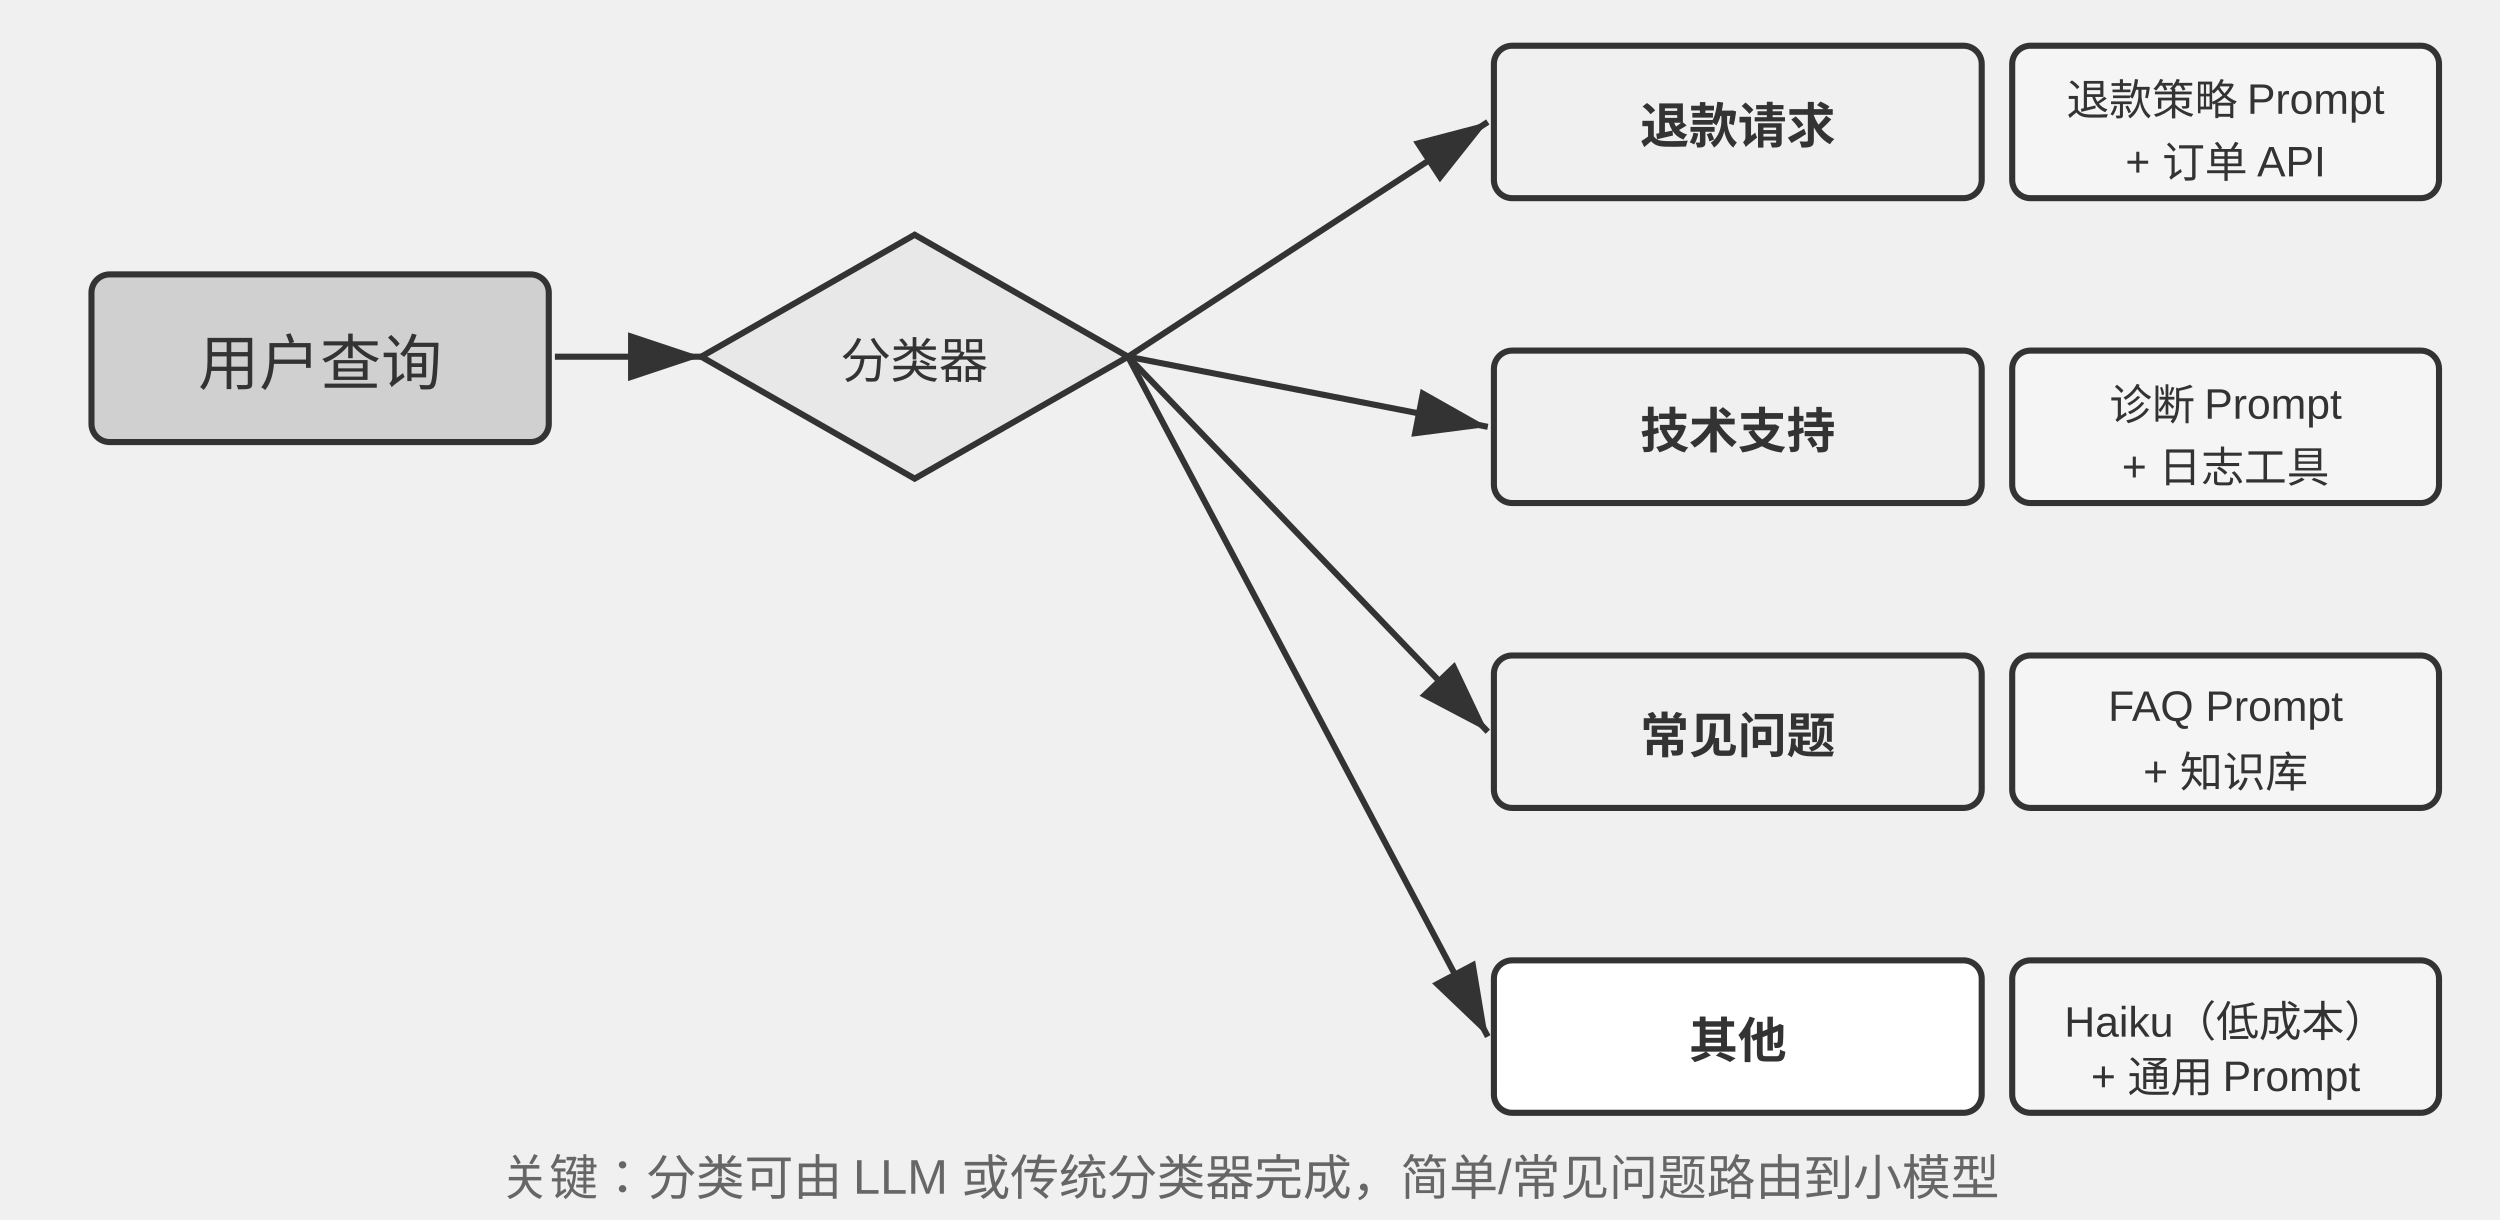
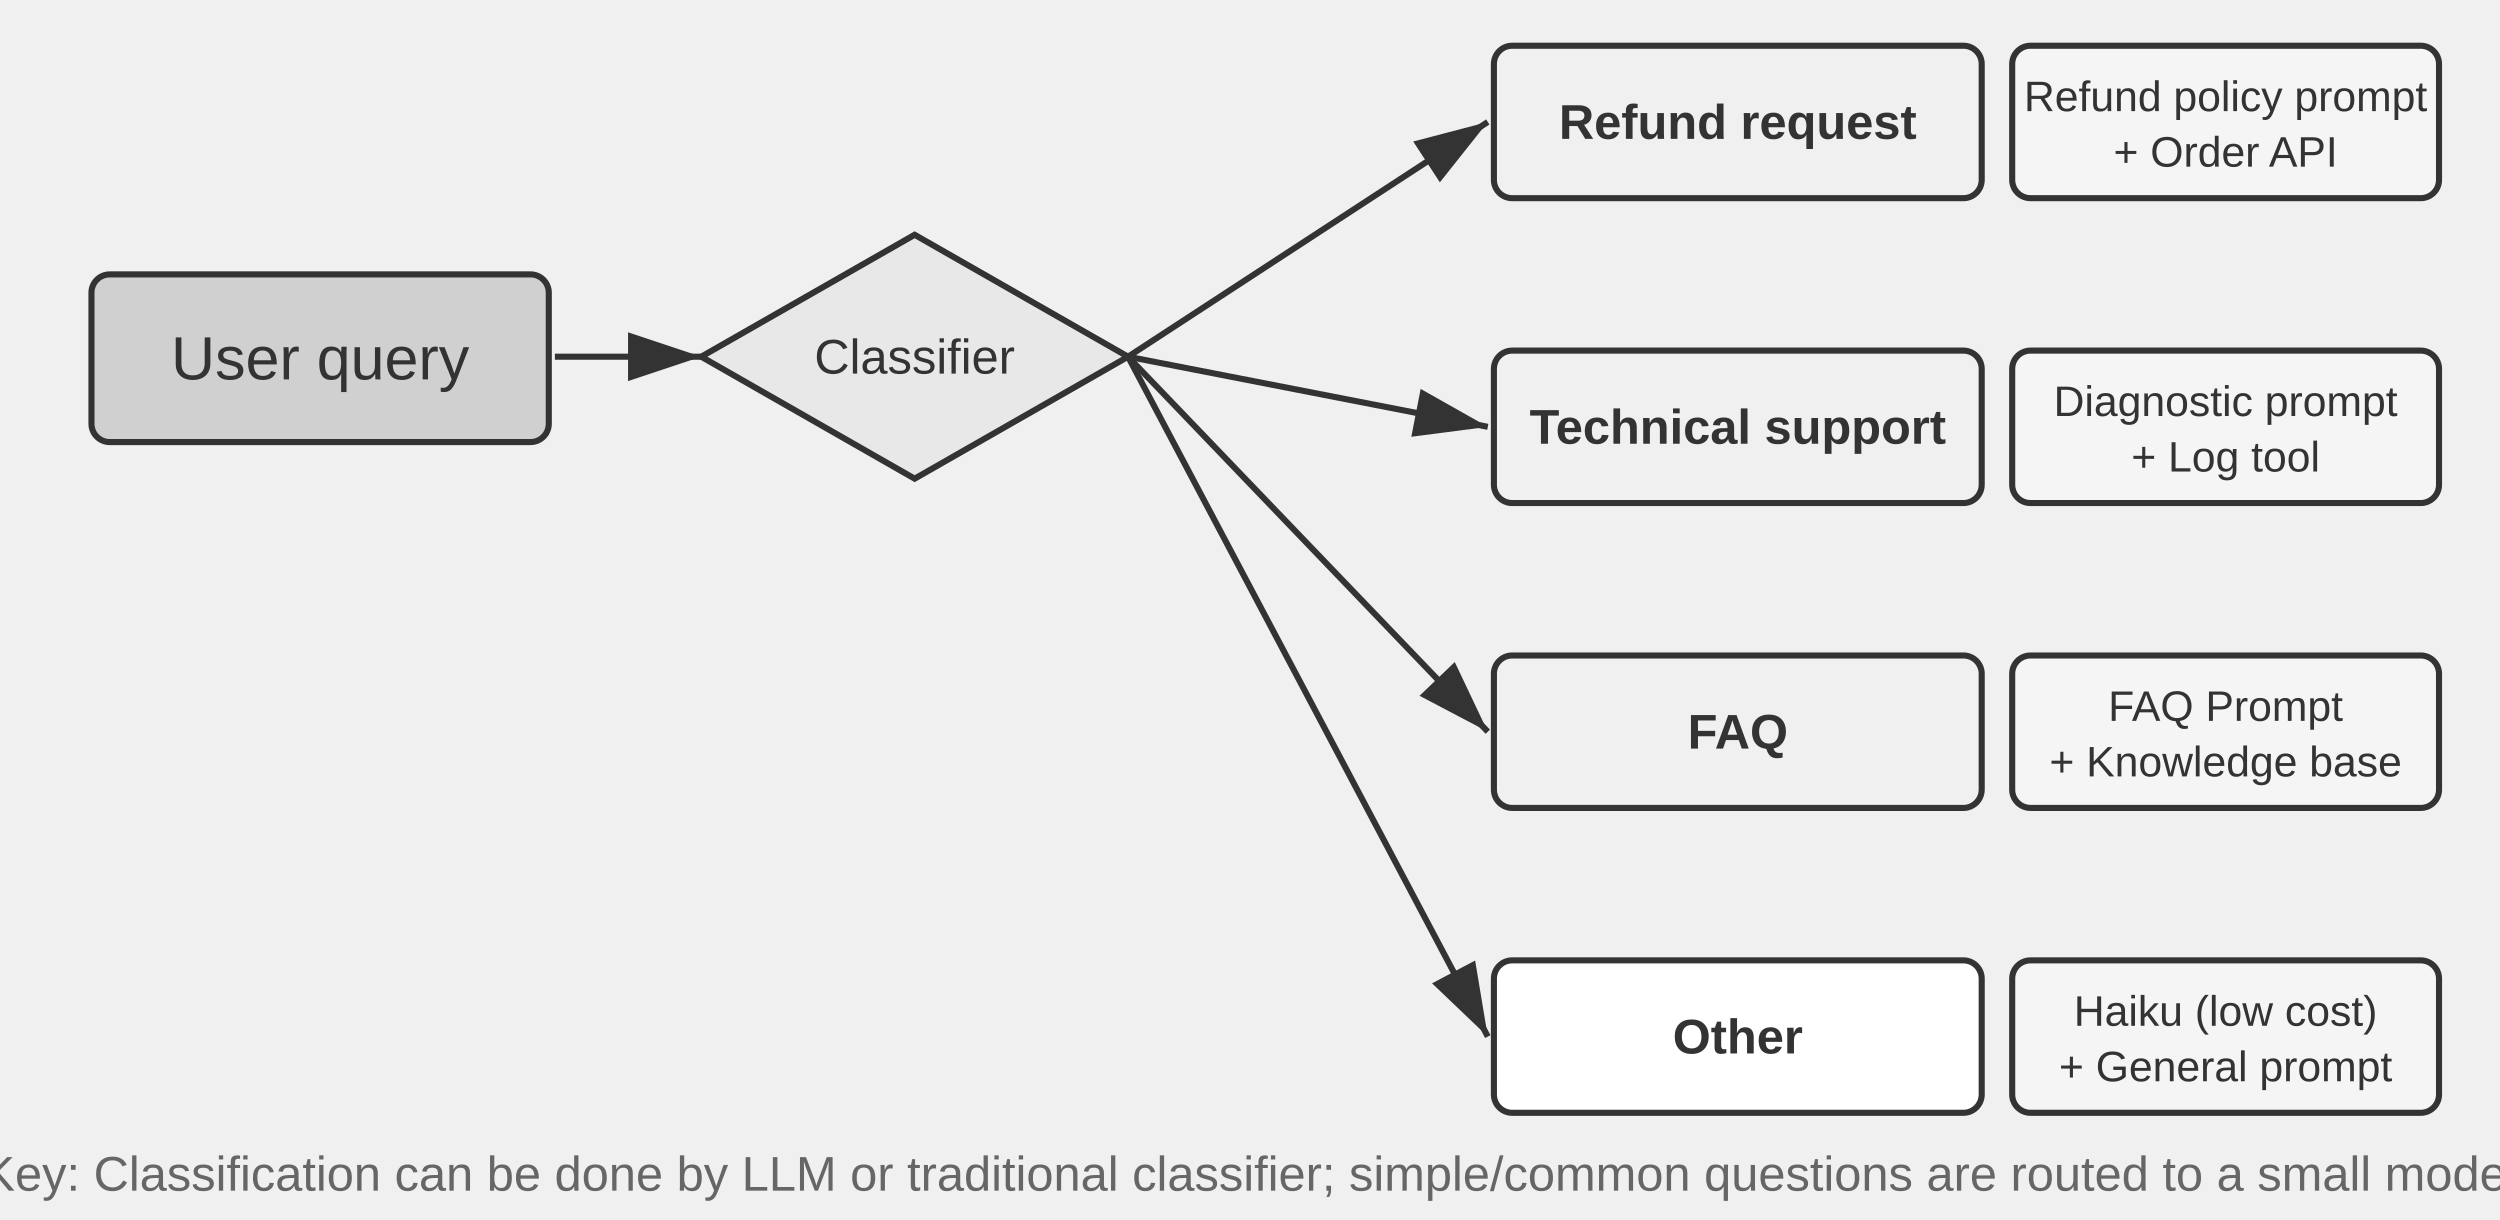
<svg xmlns="http://www.w3.org/2000/svg" viewBox="0 40 820 400" width="820" height="400" style="background:#ffffff">
  <defs>
    <marker id="ah" markerWidth="12" markerHeight="8" refX="12" refY="4" orient="auto">
      <polygon points="0 0, 12 4, 0 8" fill="#333333" />
    </marker>
    <marker id="ah-light" markerWidth="12" markerHeight="8" refX="12" refY="4" orient="auto">
      <polygon points="0 0, 12 4, 0 8" fill="#999999" />
    </marker>
  </defs>
  <rect x="30" y="130" width="150" height="55" rx="6" fill="#d0d0d0" stroke="#333333" stroke-width="2" />
-   <text x="105.0" y="157.5" font-family="Arial, 'Helvetica Neue', Helvetica, 'PingFang SC', 'Microsoft YaHei', sans-serif" font-size="20" fill="#333333" text-anchor="middle" dominant-baseline="central" font-weight="normal">用户查询</text>
+   <text x="105.0" y="157.5" font-family="Arial, 'Helvetica Neue', Helvetica, 'PingFang SC', 'Microsoft YaHei', sans-serif" font-size="20" fill="#333333" text-anchor="middle" dominant-baseline="central" font-weight="normal">User query</text>
  <polygon points="300,117.0 370.0,157 300,197.0 230.0,157" fill="#e8e8e8" stroke="#333333" stroke-width="2" />
-   <text x="300" y="157" font-family="Arial, 'Helvetica Neue', Helvetica, 'PingFang SC', 'Microsoft YaHei', sans-serif" font-size="16" fill="#333333" text-anchor="middle" dominant-baseline="central">分类器</text>
+   <text x="300" y="157" font-family="Arial, 'Helvetica Neue', Helvetica, 'PingFang SC', 'Microsoft YaHei', sans-serif" font-size="16" fill="#333333" text-anchor="middle" dominant-baseline="central">Classifier</text>
  <line x1="182" y1="157" x2="230" y2="157" stroke="#333333" stroke-width="2" marker-end="url(#ah)" />
  <rect x="490" y="55" width="160" height="50" rx="6" fill="#f0f0f0" stroke="#333333" stroke-width="2" />
-   <text x="570.0" y="80.0" font-family="Arial, 'Helvetica Neue', Helvetica, 'PingFang SC', 'Microsoft YaHei', sans-serif" font-size="16" fill="#333333" text-anchor="middle" dominant-baseline="central" font-weight="bold">退款请求</text>
+   <text x="570.0" y="80.0" font-family="Arial, 'Helvetica Neue', Helvetica, 'PingFang SC', 'Microsoft YaHei', sans-serif" font-size="16" fill="#333333" text-anchor="middle" dominant-baseline="central" font-weight="bold">Refund request</text>
  <rect x="660" y="55" width="140" height="50" rx="6" fill="#f5f5f5" stroke="#333333" stroke-width="2" />
-   <text x="730.0" y="71.6" font-family="Arial, 'Helvetica Neue', Helvetica, 'PingFang SC', 'Microsoft YaHei', sans-serif" font-size="14" fill="#333333" text-anchor="middle" dominant-baseline="central" font-weight="normal">退款策略 Prompt</text>
-   <text x="730.0" y="89.8" font-family="Arial, 'Helvetica Neue', Helvetica, 'PingFang SC', 'Microsoft YaHei', sans-serif" font-size="14" fill="#333333" text-anchor="middle" dominant-baseline="central" font-weight="normal">+ 订单 API</text>
+   <text x="730.0" y="71.6" font-family="Arial, 'Helvetica Neue', Helvetica, 'PingFang SC', 'Microsoft YaHei', sans-serif" font-size="14" fill="#333333" text-anchor="middle" dominant-baseline="central" font-weight="normal">Refund policy prompt</text>
+   <text x="730.0" y="89.8" font-family="Arial, 'Helvetica Neue', Helvetica, 'PingFang SC', 'Microsoft YaHei', sans-serif" font-size="14" fill="#333333" text-anchor="middle" dominant-baseline="central" font-weight="normal">+ Order API</text>
  <line x1="370" y1="157" x2="488" y2="80" stroke="#333333" stroke-width="2" marker-end="url(#ah)" />
  <rect x="490" y="155" width="160" height="50" rx="6" fill="#f0f0f0" stroke="#333333" stroke-width="2" />
-   <text x="570.0" y="180.0" font-family="Arial, 'Helvetica Neue', Helvetica, 'PingFang SC', 'Microsoft YaHei', sans-serif" font-size="16" fill="#333333" text-anchor="middle" dominant-baseline="central" font-weight="bold">技术支持</text>
+   <text x="570.0" y="180.0" font-family="Arial, 'Helvetica Neue', Helvetica, 'PingFang SC', 'Microsoft YaHei', sans-serif" font-size="16" fill="#333333" text-anchor="middle" dominant-baseline="central" font-weight="bold">Technical support</text>
  <rect x="660" y="155" width="140" height="50" rx="6" fill="#f5f5f5" stroke="#333333" stroke-width="2" />
-   <text x="730.0" y="171.6" font-family="Arial, 'Helvetica Neue', Helvetica, 'PingFang SC', 'Microsoft YaHei', sans-serif" font-size="14" fill="#333333" text-anchor="middle" dominant-baseline="central" font-weight="normal">诊断 Prompt</text>
-   <text x="730.0" y="189.8" font-family="Arial, 'Helvetica Neue', Helvetica, 'PingFang SC', 'Microsoft YaHei', sans-serif" font-size="14" fill="#333333" text-anchor="middle" dominant-baseline="central" font-weight="normal">+ 日志工具</text>
+   <text x="730.0" y="171.6" font-family="Arial, 'Helvetica Neue', Helvetica, 'PingFang SC', 'Microsoft YaHei', sans-serif" font-size="14" fill="#333333" text-anchor="middle" dominant-baseline="central" font-weight="normal">Diagnostic prompt</text>
+   <text x="730.0" y="189.8" font-family="Arial, 'Helvetica Neue', Helvetica, 'PingFang SC', 'Microsoft YaHei', sans-serif" font-size="14" fill="#333333" text-anchor="middle" dominant-baseline="central" font-weight="normal">+ Log tool</text>
  <line x1="370" y1="157" x2="488" y2="180" stroke="#333333" stroke-width="2" marker-end="url(#ah)" />
  <rect x="490" y="255" width="160" height="50" rx="6" fill="#f0f0f0" stroke="#333333" stroke-width="2" />
-   <text x="570.0" y="280.0" font-family="Arial, 'Helvetica Neue', Helvetica, 'PingFang SC', 'Microsoft YaHei', sans-serif" font-size="16" fill="#333333" text-anchor="middle" dominant-baseline="central" font-weight="bold">常见问题</text>
+   <text x="570.0" y="280.0" font-family="Arial, 'Helvetica Neue', Helvetica, 'PingFang SC', 'Microsoft YaHei', sans-serif" font-size="16" fill="#333333" text-anchor="middle" dominant-baseline="central" font-weight="bold">FAQ</text>
  <rect x="660" y="255" width="140" height="50" rx="6" fill="#f5f5f5" stroke="#333333" stroke-width="2" />
  <text x="730.0" y="271.6" font-family="Arial, 'Helvetica Neue', Helvetica, 'PingFang SC', 'Microsoft YaHei', sans-serif" font-size="14" fill="#333333" text-anchor="middle" dominant-baseline="central" font-weight="normal">FAQ Prompt</text>
-   <text x="730.0" y="289.8" font-family="Arial, 'Helvetica Neue', Helvetica, 'PingFang SC', 'Microsoft YaHei', sans-serif" font-size="14" fill="#333333" text-anchor="middle" dominant-baseline="central" font-weight="normal">+ 知识库</text>
+   <text x="730.0" y="289.8" font-family="Arial, 'Helvetica Neue', Helvetica, 'PingFang SC', 'Microsoft YaHei', sans-serif" font-size="14" fill="#333333" text-anchor="middle" dominant-baseline="central" font-weight="normal">+ Knowledge base</text>
  <line x1="370" y1="157" x2="488" y2="280" stroke="#333333" stroke-width="2" marker-end="url(#ah)" />
  <rect x="490" y="355" width="160" height="50" rx="6" fill="#ffffff" stroke="#333333" stroke-width="2" />
-   <text x="570.0" y="380.0" font-family="Arial, 'Helvetica Neue', Helvetica, 'PingFang SC', 'Microsoft YaHei', sans-serif" font-size="16" fill="#333333" text-anchor="middle" dominant-baseline="central" font-weight="bold">其他</text>
+   <text x="570.0" y="380.0" font-family="Arial, 'Helvetica Neue', Helvetica, 'PingFang SC', 'Microsoft YaHei', sans-serif" font-size="16" fill="#333333" text-anchor="middle" dominant-baseline="central" font-weight="bold">Other</text>
  <rect x="660" y="355" width="140" height="50" rx="6" fill="#f5f5f5" stroke="#333333" stroke-width="2" />
-   <text x="730.0" y="371.6" font-family="Arial, 'Helvetica Neue', Helvetica, 'PingFang SC', 'Microsoft YaHei', sans-serif" font-size="14" fill="#333333" text-anchor="middle" dominant-baseline="central" font-weight="normal">Haiku（低成本）</text>
-   <text x="730.0" y="389.8" font-family="Arial, 'Helvetica Neue', Helvetica, 'PingFang SC', 'Microsoft YaHei', sans-serif" font-size="14" fill="#333333" text-anchor="middle" dominant-baseline="central" font-weight="normal">+ 通用 Prompt</text>
+   <text x="730.0" y="371.6" font-family="Arial, 'Helvetica Neue', Helvetica, 'PingFang SC', 'Microsoft YaHei', sans-serif" font-size="14" fill="#333333" text-anchor="middle" dominant-baseline="central" font-weight="normal">Haiku (low cost)</text>
+   <text x="730.0" y="389.8" font-family="Arial, 'Helvetica Neue', Helvetica, 'PingFang SC', 'Microsoft YaHei', sans-serif" font-size="14" fill="#333333" text-anchor="middle" dominant-baseline="central" font-weight="normal">+ General prompt</text>
  <line x1="370" y1="157" x2="488" y2="380" stroke="#333333" stroke-width="2" marker-end="url(#ah)" />
-   <text x="410" y="425" font-family="Arial, 'Helvetica Neue', Helvetica, 'PingFang SC', 'Microsoft YaHei', sans-serif" font-size="16" fill="#666666" text-anchor="middle" dominant-baseline="central" font-weight="normal">关键：分类可由 LLM 或传统分类器完成，简单/常见问题路由到小模型</text>
+   <text x="410" y="425" font-family="Arial, 'Helvetica Neue', Helvetica, 'PingFang SC', 'Microsoft YaHei', sans-serif" font-size="16" fill="#666666" text-anchor="middle" dominant-baseline="central" font-weight="normal">Key: Classification can be done by LLM or traditional classifier; simple/common questions are routed to a small model</text>
</svg>
